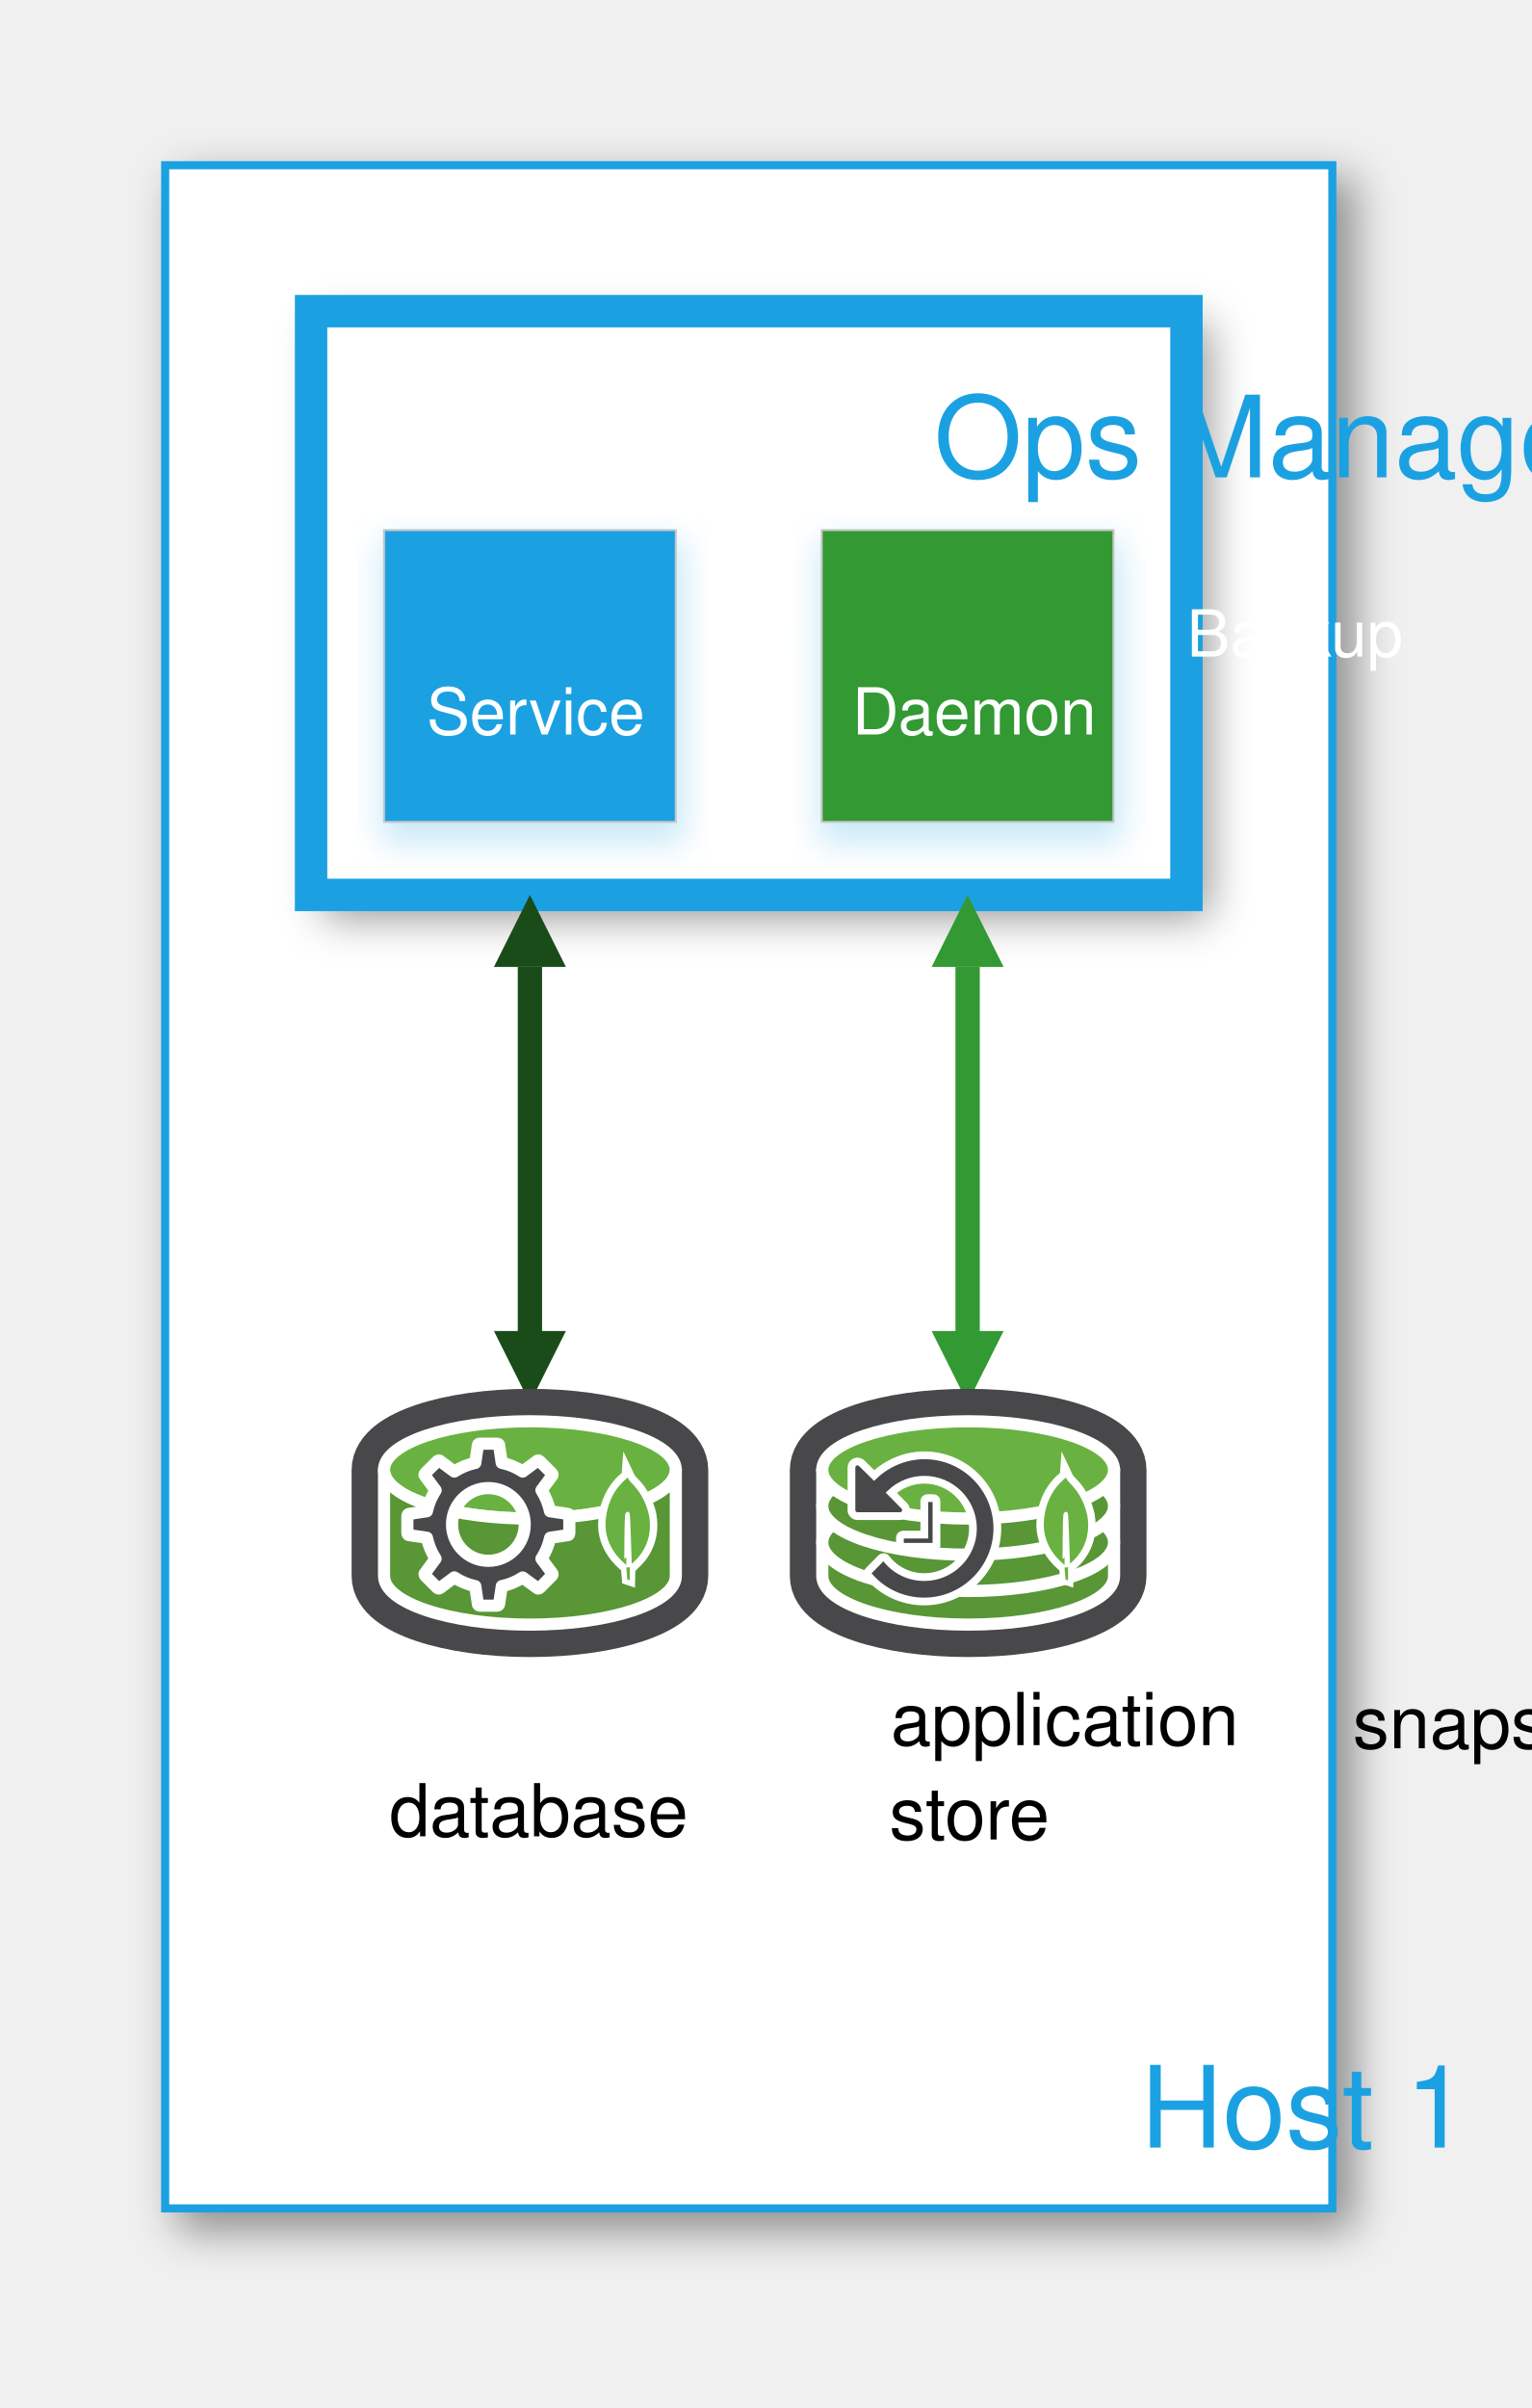
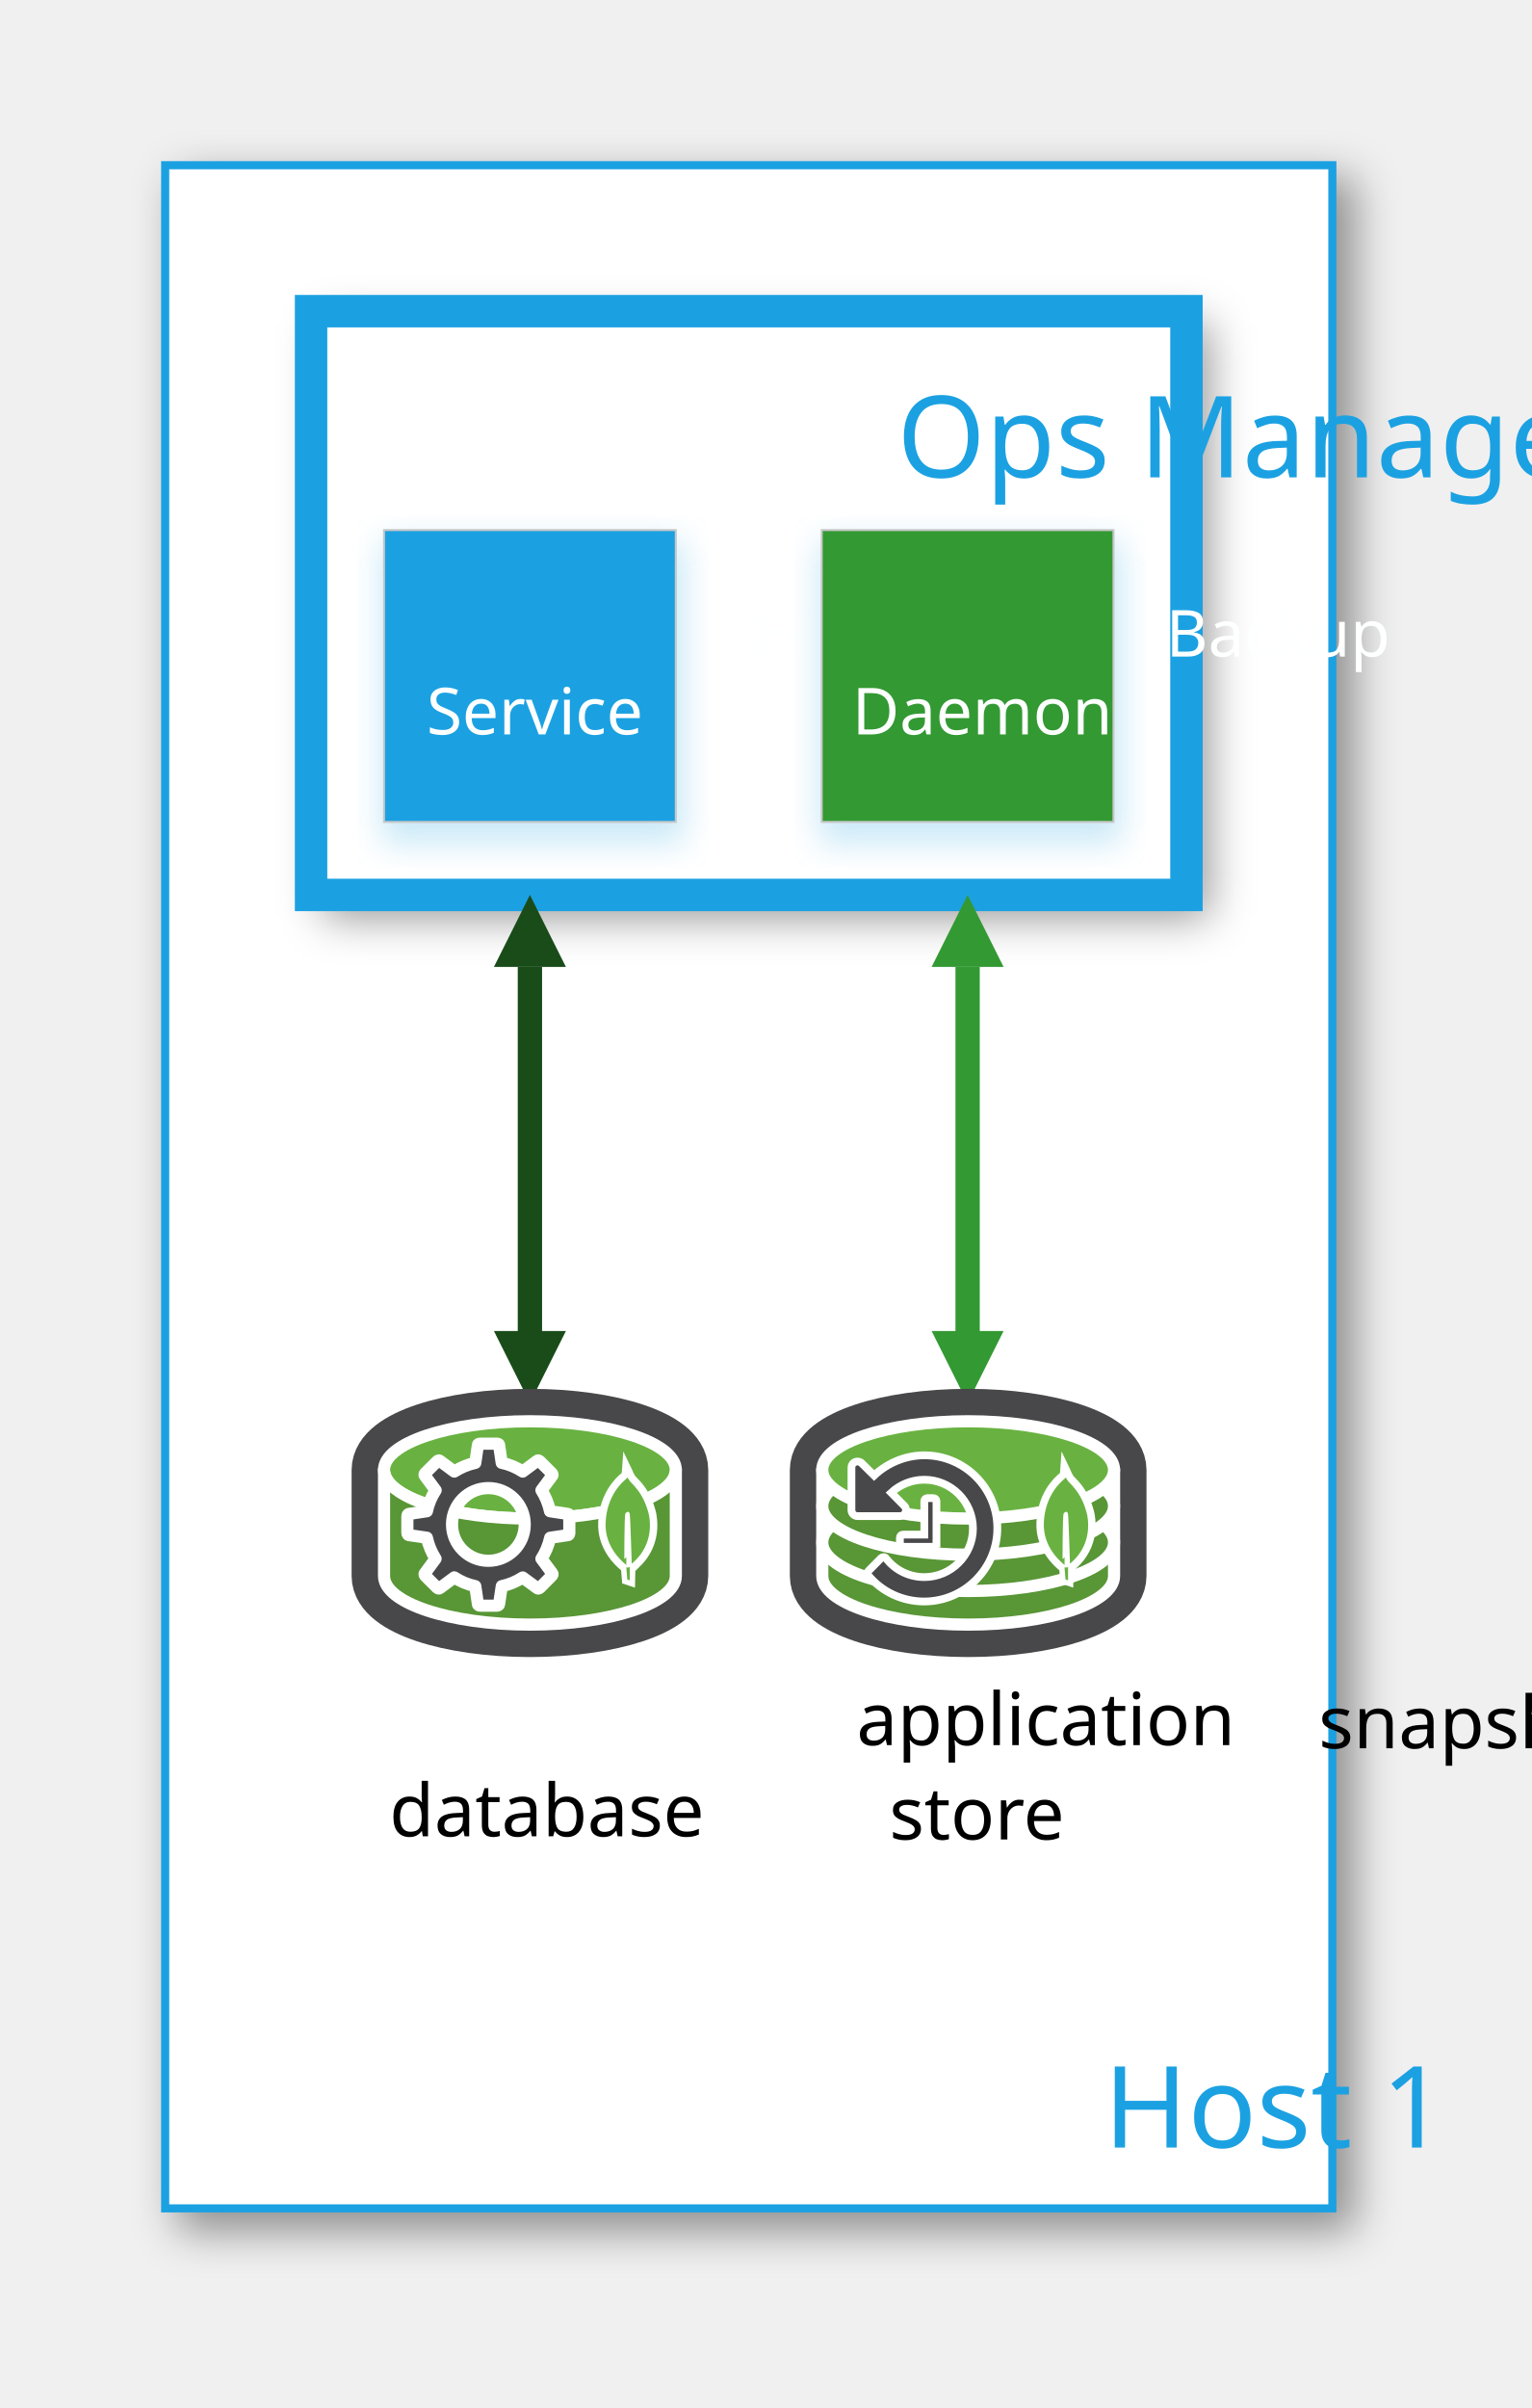
<svg xmlns="http://www.w3.org/2000/svg" xmlns:ns1="http://schemas.microsoft.com/visio/2003/SVGExtensions/" xmlns:xlink="http://www.w3.org/1999/xlink" width="2.625in" height="4.125in" viewBox="0 0 189 297" xml:space="preserve" color-interpolation-filters="sRGB" class="st26">
  <ns1:documentProperties ns1:langID="1033" ns1:viewMarkup="false">
    <ns1:userDefs>
      <ns1:ud ns1:nameU="msvSubprocessMaster" ns1:prompt="" ns1:val="VT4(Rectangle)" />
      <ns1:ud ns1:nameU="msvNoAutoConnect" ns1:val="VT0(1):26" />
    </ns1:userDefs>
  </ns1:documentProperties>
  <style type="text/css">
	
		.st1 {visibility:visible}
		.st2 {fill:#000000;fill-opacity:0.4;filter:url(#filter_2.6666667461395);stroke:#000000;stroke-opacity:0.4}
		.st3 {fill:#ffffff;stroke:#1ba1e2;stroke-width:1}
- 		.st4 {fill:#1ba1e2;font-family:Helvetica;font-size:1.167em}
+ 		.st4 {fill:#1ba1e2;font-family:Euclid Circular A;font-size:1.167em}
		.st5 {fill:#ffffff;stroke:#1ba1e2;stroke-width:4}
- 		.st6 {fill:#1ba1e2;font-family:Helvetica;font-size:1.167em}
+ 		.st6 {fill:#1ba1e2;font-family:Euclid Circular A;font-size:1.167em}
		.st7 {marker-end:url(#mrkr4-21);marker-start:url(#mrkr4-19);stroke:#194c19;stroke-linecap:butt;stroke-width:3}
		.st8 {fill:#194c19;fill-opacity:1;stroke:#194c19;stroke-opacity:1;stroke-width:0.676}
		.st9 {fill:#1ba1e2;fill-opacity:0.22;filter:url(#filter_2);stroke:#1ba1e2;stroke-opacity:0.22}
		.st10 {fill:#1ba1e2;stroke:#c7c8c8;stroke-width:0.25}
- 		.st11 {fill:#feffff;font-family:Helvetica;font-size:0.667em}
+ 		.st11 {fill:#feffff;font-family:Euclid Circular A;font-size:0.667em}
		.st12 {font-size:1em}
		.st13 {fill:#339933;stroke:#c7c8c8;stroke-width:0.25}
		.st14 {marker-end:url(#mrkr4-44);marker-start:url(#mrkr4-42);stroke:#339933;stroke-linecap:butt;stroke-width:3}
		.st15 {fill:#339933;fill-opacity:1;stroke:#339933;stroke-opacity:1;stroke-width:0.676}
		.st16 {fill:none;stroke:#484749;stroke-linecap:butt;stroke-width:8}
		.st17 {fill:#69b241;stroke:#ffffff;stroke-linecap:butt;stroke-width:1.5}
		.st18 {fill:#589636;stroke:#ffffff;stroke-linecap:butt;stroke-width:1.5}
		.st19 {fill:#000000;stroke:none;stroke-linecap:butt;stroke-width:0.5}
		.st20 {fill:#ffffff;stroke:none;stroke-linecap:butt;stroke-width:0.5}
		.st21 {fill:#69b241;stroke:#ffffff;stroke-linecap:butt;stroke-width:0.5}
		.st22 {fill:#69b241;stroke:none;stroke-linecap:butt;stroke-width:0.5}
		.st23 {fill:#484749;stroke:#ffffff;stroke-linecap:round;stroke-linejoin:round;stroke-width:1.5}
- 		.st24 {fill:#000000;font-family:Helvetica;font-size:0.75em}
+ 		.st24 {fill:#000000;font-family:Euclid Circular A;font-size:0.75em}
		.st25 {fill:#484749;stroke:#ffffff;stroke-linecap:butt;stroke-width:0.956}
		.st26 {fill:none;fill-rule:evenodd;font-size:12px;overflow:visible;stroke-linecap:square;stroke-miterlimit:3}
	
	</style>
  <defs id="Markers">
    <g id="lend4">
      <path d="M 2 1 L 0 0 L 2 -1 L 2 1 " style="stroke:none" />
    </g>
    <marker id="mrkr4-19" class="st8" ns1:arrowType="4" ns1:arrowSize="0" ns1:setback="2.84" refX="2.84" orient="auto" markerUnits="strokeWidth" overflow="visible">
      <use xlink:href="#lend4" transform="scale(1.48) " />
    </marker>
    <marker id="mrkr4-21" class="st8" ns1:arrowType="4" ns1:arrowSize="0" ns1:setback="2.96" refX="-2.96" orient="auto" markerUnits="strokeWidth" overflow="visible">
      <use xlink:href="#lend4" transform="scale(-1.48,-1.48) " />
    </marker>
    <marker id="mrkr4-42" class="st15" ns1:arrowType="4" ns1:arrowSize="0" ns1:setback="2.84" refX="2.84" orient="auto" markerUnits="strokeWidth" overflow="visible">
      <use xlink:href="#lend4" transform="scale(1.48) " />
    </marker>
    <marker id="mrkr4-44" class="st15" ns1:arrowType="4" ns1:arrowSize="0" ns1:setback="2.96" refX="-2.96" orient="auto" markerUnits="strokeWidth" overflow="visible">
      <use xlink:href="#lend4" transform="scale(-1.48,-1.48) " />
    </marker>
  </defs>
  <defs id="Filters">
    <filter id="filter_2.6666667461395">
      <feGaussianBlur stdDeviation="2.667" />
    </filter>
    <filter id="filter_2">
      <feGaussianBlur stdDeviation="2" />
    </filter>
  </defs>
  <g ns1:mID="18" ns1:index="4" ns1:groupContext="foregroundPage">
    <ns1:userDefs>
      <ns1:ud ns1:nameU="msvThemeOrder" ns1:val="VT0(0):26" />
    </ns1:userDefs>
    <ns1:pageProperties ns1:drawingScale="1" ns1:pageScale="1" ns1:drawingUnits="0" ns1:shadowOffsetX="9" ns1:shadowOffsetY="-9" />
    <ns1:layer ns1:name="Connector" ns1:index="0" />
    <g id="shape87-1" ns1:mID="87" ns1:groupContext="shape" transform="translate(20.3787,-24.6213)">
      <ns1:textBlock ns1:margins="rect(10,4,4,4)" ns1:verticalAlign="2" />
      <ns1:textRect cx="72" cy="171" width="144" height="252" />
      <g id="shadow87-2" ns1:groupContext="shadow" ns1:shadowOffsetX="2.12132" ns1:shadowOffsetY="-2.12132" ns1:shadowType="1" transform="matrix(1,0,0,1,2.12132,2.12132)" class="st1">
        <rect x="0" y="45" width="144" height="252" class="st2" />
      </g>
      <rect x="0" y="45" width="144" height="252" class="st3" />
      <text x="50.27" y="289.5" class="st4" ns1:langID="1033">
        <ns1:paragraph ns1:spLine="-1" ns1:horizAlign="1" />
        <ns1:tabList />Host 1</text>
    </g>
    <g id="shape74-7" ns1:mID="74" ns1:groupContext="shape" transform="translate(38.3787,-186.621)">
      <ns1:userDefs>
        <ns1:ud ns1:nameU="visVersion" ns1:val="VT0(15):26" />
      </ns1:userDefs>
      <ns1:textBlock ns1:margins="rect(10,4,4,4)" ns1:verticalAlign="0" />
      <ns1:textRect cx="54" cy="261" width="108" height="72" />
      <g id="shadow74-8" ns1:groupContext="shadow" ns1:shadowOffsetX="2.12132" ns1:shadowOffsetY="-2.12132" ns1:shadowType="1" transform="matrix(1,0,0,1,2.12132,2.12132)" class="st1">
        <rect x="0" y="225" width="108" height="72" class="st2" />
      </g>
      <rect x="0" y="225" width="108" height="72" class="st5" />
      <text x="6.75" y="245.5" class="st6" ns1:langID="1033">
        <ns1:paragraph ns1:spLine="-1" ns1:horizAlign="1" />
        <ns1:tabList />Ops Manager</text>
    </g>
    <g id="shape76-13" ns1:mID="76" ns1:groupContext="shape" ns1:layerMember="0" transform="translate(56.3787,-123.953)">
      <path d="M9 288.48 L9 288.12 L9 243.21" class="st7" />
    </g>
    <g id="shape85-22" ns1:mID="85" ns1:groupContext="shape" transform="translate(47.3787,-195.621)">
      <ns1:textBlock ns1:margins="rect(4,4,4,4)" />
      <ns1:textRect cx="18" cy="279" width="36" height="36" />
      <g id="shadow85-23" ns1:groupContext="shadow" ns1:shadowOffsetX="0.345598" ns1:shadowOffsetY="-1.97279" ns1:shadowType="1" transform="matrix(1,0,0,1,0.345598,1.97279)" class="st1">
        <rect x="0" y="261" width="36" height="36" class="st9" />
      </g>
      <rect x="0" y="261" width="36" height="36" class="st10" />
      <text x="8.25" y="276.6" class="st11" ns1:langID="1033">
        <ns1:paragraph ns1:horizAlign="1" />
        <ns1:tabList />HTTP <tspan x="5.25" dy="1.2em" class="st12">Service</tspan>
      </text>
    </g>
    <g id="shape86-29" ns1:mID="86" ns1:groupContext="shape" transform="translate(101.379,-195.621)">
      <ns1:textBlock ns1:margins="rect(4,2,4,2)" />
      <ns1:textRect cx="18" cy="279" width="36" height="36" />
      <g id="shadow86-30" ns1:groupContext="shadow" ns1:shadowOffsetX="0.345598" ns1:shadowOffsetY="-1.97279" ns1:shadowType="1" transform="matrix(1,0,0,1,0.345598,1.97279)" class="st1">
        <rect x="0" y="261" width="36" height="36" class="st9" />
      </g>
      <rect x="0" y="261" width="36" height="36" class="st13" />
      <text x="5" y="276.6" class="st11" ns1:langID="1033">
        <ns1:paragraph ns1:horizAlign="1" />
        <ns1:tabList />Backup <tspan x="3.75" dy="1.2em" class="st12">Daemon</tspan>
      </text>
    </g>
    <g id="shape77-36" ns1:mID="77" ns1:groupContext="shape" ns1:layerMember="0" transform="translate(110.379,-123.953)">
      <path d="M9 288.48 L9 288.12 L9 243.21" class="st14" />
    </g>
    <g id="group184-45" transform="translate(47.3787,-96.6213)" ns1:mID="184" ns1:groupContext="group">
      <g id="group193-46" ns1:mID="193" ns1:groupContext="group">
        <g id="group195-47" ns1:mID="195" ns1:groupContext="group">
          <g id="shape196-48" ns1:mID="196" ns1:groupContext="shape" transform="translate(0.000833295,0)">
            <path d="M36 277.92 C36 274.6 27.94 271.92 18 271.92 C8.06 271.92 0 274.6 0 277.92 L0 291 C0 294.31 8.06           297 18 297 C27.94 297 36 294.31 36 291 L36 277.92 Z" class="st16" />
          </g>
          <g id="shape197-50" ns1:mID="197" ns1:groupContext="shape" transform="translate(5.9952E-015,-13.0827)">
            <ellipse cx="17.999" cy="291" rx="17.999" ry="6" class="st17" />
          </g>
          <g id="shape198-52" ns1:mID="198" ns1:groupContext="shape" transform="translate(0.00166659,0)">
            <path d="M18 283.92 C8.6 283.92 0.89 281.52 0.07 278.46 L0 278.46 L0 291 C0 294.31 8.06 297 18 297 C27.94           297 36 294.31 36 291 L36 278.46 L35.93 278.46 C35.1 281.52 27.39 283.92 18 283.92 Z" class="st18" />
          </g>
          <g id="group199-54" transform="translate(26.2627,-4.56122)" ns1:mID="199" ns1:groupContext="group">
            <g id="shape200-55" ns1:mID="200" ns1:groupContext="shape" transform="translate(3.80816,-3.02153)">
							</g>
            <g id="shape201-56" ns1:mID="201" ns1:groupContext="shape" transform="translate(0.663303,-2.50155)">
              <path d="M6.02 290.55 C5.32 287.46 3.66 286.45 3.49 286.05 A4.666 4.666 0 0 1 3.09 285.29 a0.262            0.262 -180 0 0 -0.015 -0.043 a0.823 0.823 0 0 1 -0.29 0.657 C2.39            286.22 0.32 287.95 0.16 291.46 C0 294.74 2.53 296.69 2.87 296.94 L2.96 296.99 C2.99 297            2.93 290.38 3.12 290.38 C3.22 290.38 3.34 295.78 3.4 296.94 A1.888 1.888 -180 0 0 4.11            296.47 C4.11 296.47 4.11 296.47 4.11 296.47 C4.96 295.7 6.57 293.75 6.02 290.55 Z" class="st19" />
            </g>
            <g id="shape202-58" ns1:mID="202" ns1:groupContext="shape">
              <path d="M7.34 287.94 L7.34 287.92 L7.34 287.91 C6.76 285.33 5.54 284.07 4.95 283.47 C4.88 283.39 4.79            283.29 4.74 283.25 L4.73 283.22 L4.69 283.17 A3.873 3.873 0 0 1 4.38 282.55 C4.37 282.52            4.36 282.5 4.35 282.47 L3.26 280.2 L3.08 282.7 C3.08 282.74 3.08 282.81 3.07 282.83 a0.785            0.785 0 0 1 -0.068 0.083 C2.32 283.46 0.33 285.35 0.16 288.93 C0 292.23 2.32            294.33 2.99 294.86 L3.12 296.48 L4.7 297 L4.72 296.1 C4.72 296.07 4.74 295.52 4.74 294.95            L5.24 294.45 C6.09 293.67 7.95 291.49 7.34 287.94 Z" class="st20" />
            </g>
            <g id="shape203-60" ns1:mID="203" ns1:groupContext="shape" transform="translate(0.663303,-2.50155)">
              <path d="M6.02 290.55 C5.32 287.46 3.66 286.45 3.49 286.05 A4.666 4.666 0 0 1 3.09 285.29 a0.262            0.262 -180 0 0 -0.015 -0.043 a0.823 0.823 0 0 1 -0.29 0.657 C2.39            286.22 0.32 287.95 0.16 291.46 C0 294.74 2.53 296.69 2.87 296.94 L2.96 296.99 C2.99 297            2.93 290.38 3.12 290.38 C3.22 290.38 3.34 295.78 3.4 296.94 A1.89 1.89 -180 0 0 4.11            296.46 C4.96 295.7 6.57 293.75 6.02 290.55 ZM4.11 296.48 C4.11 296.48 4.11 296.48 4.11 296.48            L4.11 296.48 Z" class="st21" />
            </g>
            <g id="shape204-62" ns1:mID="204" ns1:groupContext="shape" transform="translate(3.62983,-0.903292)">
              <path d="M0.43 295.35 a0.5 0.5 0 0 1 -0.435 0.045 L0.12 296.9 L0.43 297 C0.43 297 0.45            296.06 0.43 295.35 Z" class="st22" />
            </g>
          </g>
        </g>
        <g id="shape205-64" ns1:mID="205" ns1:groupContext="shape" transform="translate(2.88,-2.33545)">
          <path d="M19.84 285.69 L17.6 285.35 C17.4 284.42 17.04 283.54 16.54 282.76 L17.89 280.94 C17.94 280.87 17.9 280.75          17.81 280.65 L16.34 279.19 C16.25 279.09 16.12 279.06 16.05 279.11 L14.23 280.46 C13.45 279.95 12.58          279.58 11.64 279.38 L11.31 277.15 C11.3 277.07 11.18 277.02 11.05 277.02 L8.97 277.02 C8.84 277.02          8.72 277.07 8.71 277.15 L8.38 279.39 C7.45 279.59 6.57 279.96 5.79 280.46 L3.97 279.11 C3.9 279.06          3.78 279.09 3.68 279.19 L2.21 280.65 C2.12 280.75 2.09 280.88 2.14 280.94 L3.49 282.77 C2.98 283.54          2.61 284.42 2.41 285.35 L0.16 285.69 C0.08 285.7 0 285.82 0 285.95 L0 288.02 C0 288.16 0.08 288.27          0.16 288.29 L2.41 288.62 C2.61 289.55 2.98 290.43 3.48 291.21 L2.14 293.03 C2.09 293.1 2.12 293.22          2.21 293.32 L3.68 294.79 C3.77 294.88 3.9 294.91 3.97 294.86 L5.79 293.51 C6.57 294.02 7.44 294.39          8.38 294.59 L8.71 296.84 C8.73 296.92 8.84 297 8.98 297 L11.05 297 C11.18 297 11.3 296.92 11.31          296.84 L11.65 294.59 C12.58 294.39 13.46 294.02 14.23 293.52 L16.06 294.86 C16.12 294.91 16.25 294.88          16.35 294.79 L17.81 293.32 C17.91 293.23 17.94 293.1 17.89 293.03 L16.54 291.21 C17.05 290.43 17.41          289.56 17.62 288.62 L19.84 288.29 C19.93 288.27 19.98 288.16 19.98 288.02 L19.98 285.95 C19.98 285.81          19.92 285.7 19.84 285.69 ZM14.48 286.98 A4.484 4.484 0 1 1 5.51 286.98 A4.484 4.484 0 1          1 14.48 286.98 Z" class="st23" />
        </g>
        <g id="shape193-66" ns1:mID="193" ns1:groupContext="groupContent">
          <ns1:textBlock ns1:margins="rect(4,4,4,4)" ns1:verticalAlign="0" />
          <ns1:textRect cx="18.281" cy="313.65" width="57.94" height="25.082" />
          <text x="-2.53" y="311.86" class="st24" ns1:langID="1033">
            <ns1:paragraph ns1:spLine="-1" ns1:horizAlign="1" />
            <ns1:tabList />application <tspan x="0.66" dy="1.25em" class="st12">database</tspan>
          </text>
        </g>
      </g>
    </g>
    <g id="group250-69" transform="translate(101.447,-96.6213)" ns1:mID="250" ns1:groupContext="group">
      <g id="group258-70" ns1:mID="258" ns1:groupContext="group">
        <g id="shape259-71" ns1:mID="259" ns1:groupContext="shape" transform="translate(0.000833295,0)">
          <path d="M36 277.92 C36 274.6 27.94 271.92 18 271.92 C8.06 271.92 0 274.6 0 277.92 L0 291 C0 294.31 8.06 297          18 297 C27.94 297 36 294.31 36 291 L36 277.92 Z" class="st16" />
        </g>
        <g id="shape260-73" ns1:mID="260" ns1:groupContext="shape" transform="translate(0.00166659,0)">
          <path d="M18 283.92 C8.6 283.92 0.89 281.52 0.07 278.46 L0 278.46 L0 291 C0 294.31 8.06 297 18 297 C27.94 297          36 294.31 36 291 L36 278.46 L35.93 278.46 C35.1 281.52 27.39 283.92 18 283.92 Z" class="st18" />
        </g>
        <g id="shape261-75" ns1:mID="261" ns1:groupContext="shape" transform="translate(0.000833295,-4.14481)">
          <ellipse cx="17.999" cy="291" rx="17.999" ry="6" class="st18" />
        </g>
        <g id="shape262-77" ns1:mID="262" ns1:groupContext="shape" transform="translate(0,-8.62528)">
          <ellipse cx="17.999" cy="291" rx="17.999" ry="6" class="st18" />
        </g>
        <g id="shape263-79" ns1:mID="263" ns1:groupContext="shape" transform="translate(1.39888E-014,-13.0827)">
          <ellipse cx="17.999" cy="291" rx="17.999" ry="6" class="st17" />
        </g>
        <g id="group264-81" transform="translate(26.2627,-4.56122)" ns1:mID="264" ns1:groupContext="group">
          <g id="shape265-82" ns1:mID="265" ns1:groupContext="shape" transform="translate(3.80816,-3.02153)">
						</g>
          <g id="shape266-83" ns1:mID="266" ns1:groupContext="shape" transform="translate(0.663303,-2.50155)">
            <path d="M6.02 290.55 C5.32 287.46 3.66 286.45 3.49 286.05 A4.666 4.666 0 0 1 3.09 285.29 a0.262 0.262           -180 0 0 -0.015 -0.043 a0.823 0.823 0 0 1 -0.29 0.657 C2.39 286.22 0.32           287.95 0.16 291.46 C0 294.74 2.53 296.69 2.87 296.94 L2.96 296.99 C2.99 297 2.93 290.38 3.12           290.38 C3.22 290.38 3.34 295.78 3.4 296.94 A1.888 1.888 -180 0 0 4.11 296.47 C4.11 296.47           4.11 296.47 4.11 296.47 C4.96 295.7 6.57 293.75 6.02 290.55 Z" class="st19" />
          </g>
          <g id="shape267-85" ns1:mID="267" ns1:groupContext="shape">
            <path d="M7.34 287.94 L7.34 287.92 L7.34 287.91 C6.76 285.33 5.54 284.07 4.95 283.47 C4.88 283.39 4.79 283.29           4.74 283.25 L4.73 283.22 L4.69 283.17 A3.873 3.873 0 0 1 4.38 282.55 C4.37 282.52 4.36 282.5           4.35 282.47 L3.26 280.2 L3.08 282.7 C3.08 282.74 3.08 282.81 3.07 282.83 a0.785 0.785           0 0 1 -0.068 0.083 C2.32 283.46 0.33 285.35 0.16 288.93 C0 292.23 2.32 294.33 2.99 294.86           L3.12 296.48 L4.7 297 L4.72 296.1 C4.72 296.07 4.74 295.52 4.74 294.95 L5.24 294.45 C6.09 293.67           7.95 291.49 7.34 287.94 Z" class="st20" />
          </g>
          <g id="shape268-87" ns1:mID="268" ns1:groupContext="shape" transform="translate(0.663303,-2.50155)">
            <path d="M6.02 290.55 C5.32 287.46 3.66 286.45 3.49 286.05 A4.666 4.666 0 0 1 3.09 285.29 a0.262 0.262           -180 0 0 -0.015 -0.043 a0.823 0.823 0 0 1 -0.29 0.657 C2.39 286.22 0.32           287.95 0.16 291.46 C0 294.74 2.53 296.69 2.87 296.94 L2.96 296.99 C2.99 297 2.93 290.38 3.12           290.38 C3.22 290.38 3.34 295.78 3.4 296.94 A1.89 1.89 -180 0 0 4.11 296.46 C4.96 295.7           6.57 293.75 6.02 290.55 ZM4.11 296.48 C4.11 296.48 4.11 296.48 4.11 296.48 L4.11 296.48 Z" class="st21" />
          </g>
          <g id="shape269-89" ns1:mID="269" ns1:groupContext="shape" transform="translate(3.62983,-0.903292)">
            <path d="M0.43 295.35 a0.5 0.5 0 0 1 -0.435 0.045 L0.12 296.9 L0.43 297 C0.43 297 0.45 296.06           0.43 295.35 Z" class="st22" />
          </g>
        </g>
        <g id="shape270-91" ns1:mID="270" ns1:groupContext="shape" transform="translate(3.6,-2.85188)">
          <path d="M8.97 297 C6.29 297 3.75 295.82 2.05 293.75 C1.94 293.6 1.94 293.37 2.08 293.25 L3.68 291.63 C3.77 291.56          3.87 291.52 3.98 291.52 C4.09 291.53 4.19 291.57 4.25 291.66 C5.4 293.15 7.12 293.99 8.99 293.99          C12.29 293.99 14.99 291.29 14.99 287.99 C14.99 284.68 12.29 281.98 8.99 281.98 C7.45 281.98 6 282.57          4.91 283.58 L6.51 285.2 C6.74 285.41 6.79 285.74 6.68 286 C6.57 286.28 6.29 286.47 5.99 286.47 L0.75          286.47 C0.34 286.47 0 286.13 0 285.72 L0 280.48 C0 280.17 0.18 279.9 0.46 279.79 C0.73 279.68 1.07          279.73 1.28 279.96 L2.8 281.46 C4.46 279.9 6.69 278.97 9 278.97 C13.95 278.97 18 283.01 18 287.97          C18 292.94 13.92 297 8.97 297 ZM10.48 289.87 C10.48 290.08 10.31 290.25 10.1 290.25 L6.36 290.25          C6.15 290.25 5.98 290.08 5.98 289.87 L5.98 289.13 C5.98 288.91 6.15 288.75 6.36 288.75 L8.99 288.75          L8.99 284.63 C8.99 284.41 9.15 284.25 9.37 284.25 L10.11 284.25 C10.32 284.25 10.49 284.41 10.49          284.63 L10.49 289.87 L10.48 289.87 Z" class="st25" />
        </g>
        <g id="shape258-93" ns1:mID="258" ns1:groupContext="groupContent">
          <ns1:textBlock ns1:margins="rect(4,4,4,4)" ns1:verticalAlign="0" />
          <ns1:textRect cx="17.932" cy="314.041" width="58.5" height="25.082" />
          <text x="0.4" y="312.25" class="st24" ns1:langID="1033">
            <ns1:paragraph ns1:spLine="-1" ns1:horizAlign="1" />
            <ns1:tabList />snapshot<ns1:lf />
            <tspan x="8.27" dy="1.25em" class="st12">store</tspan>
          </text>
        </g>
      </g>
    </g>
  </g>
</svg>
